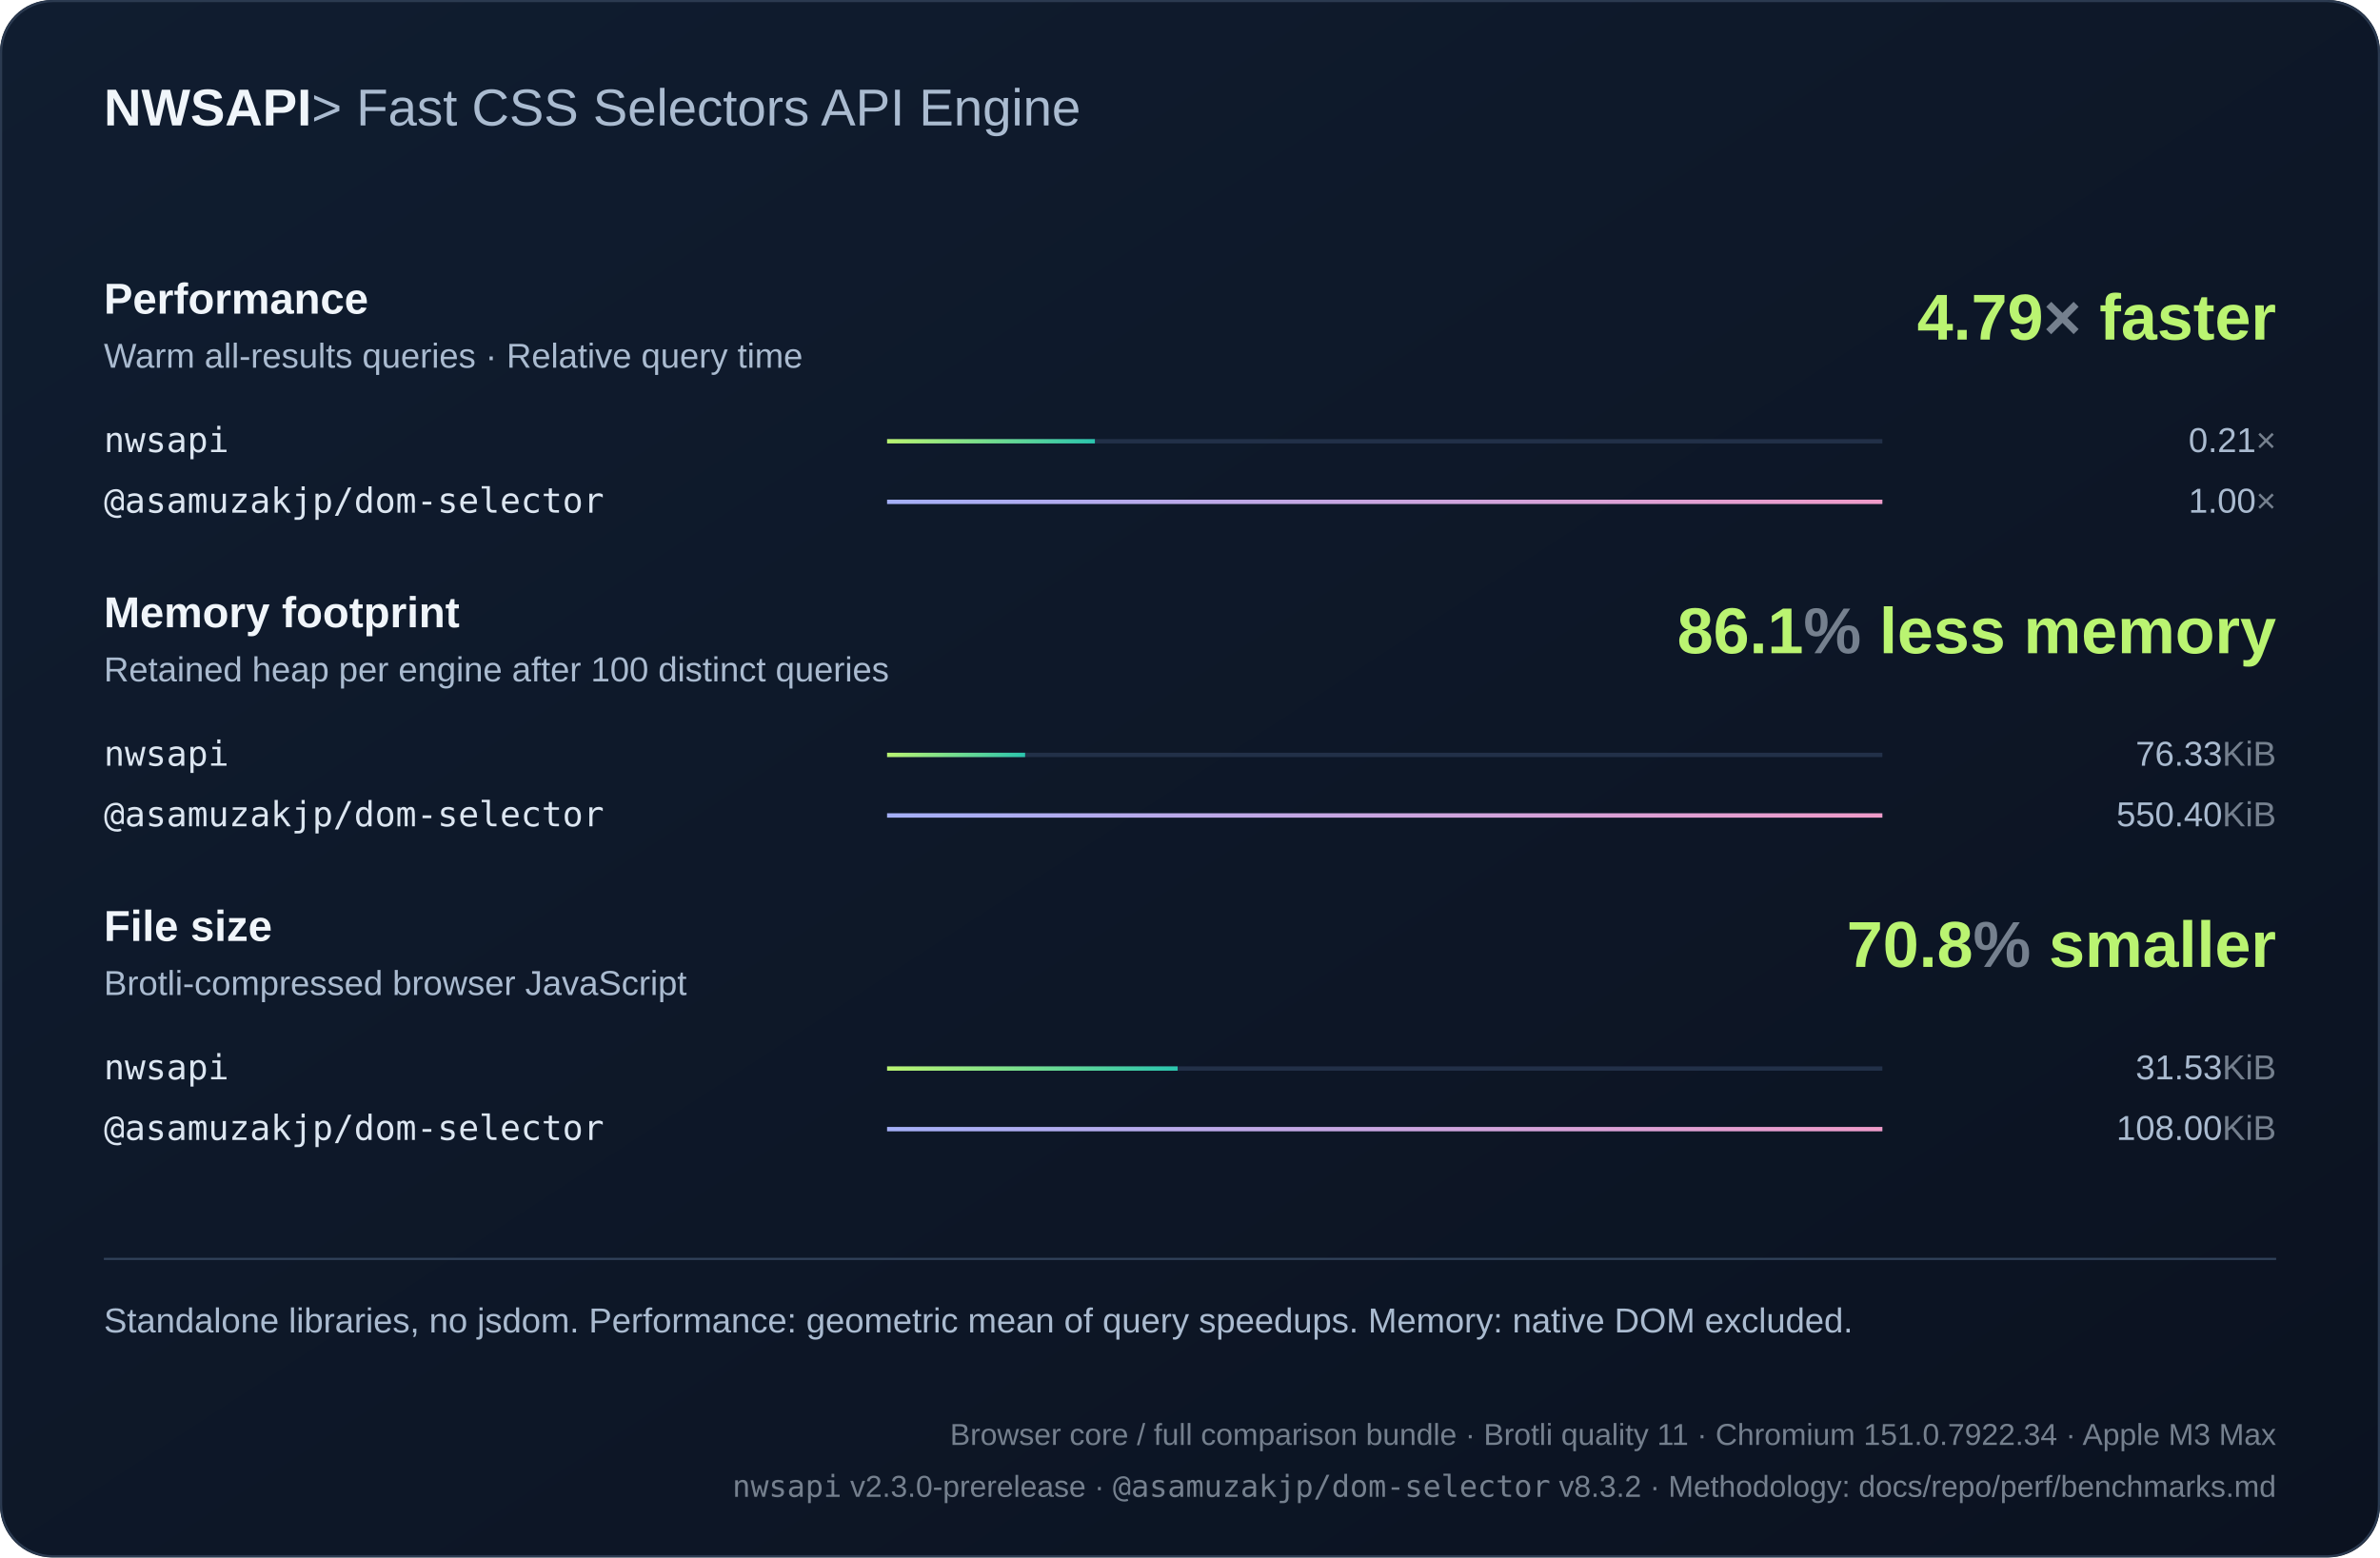
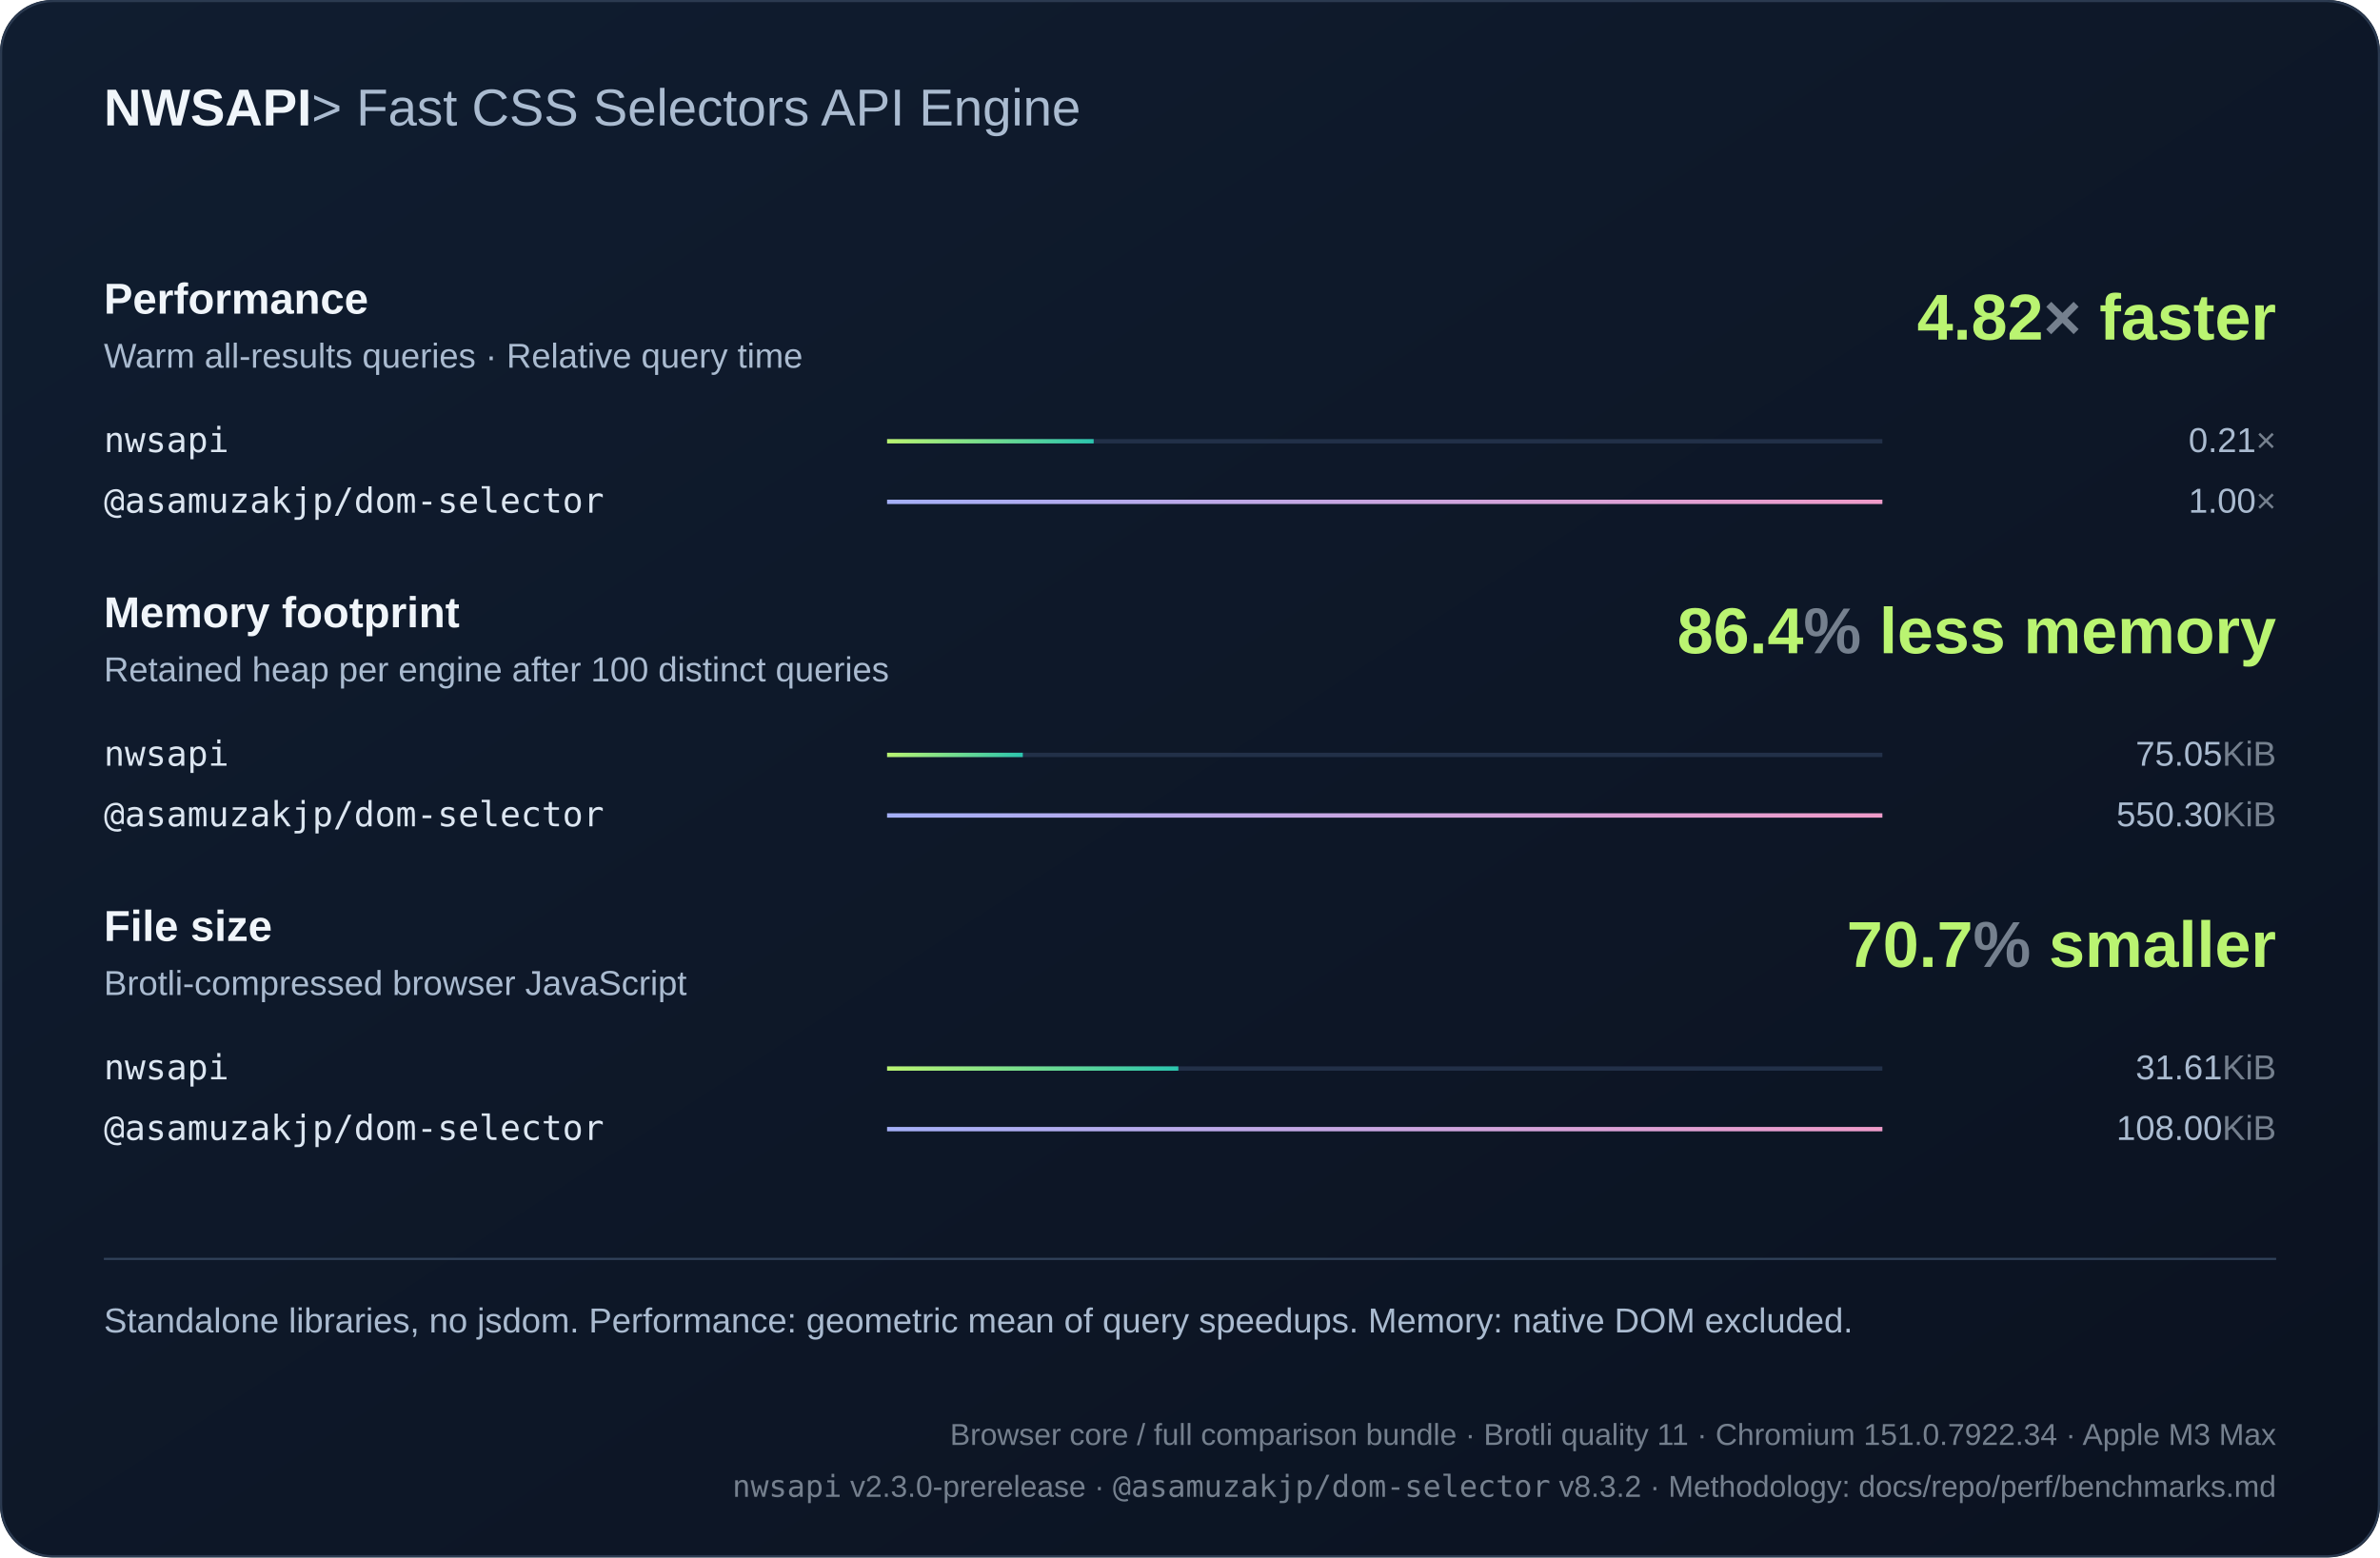
<svg xmlns="http://www.w3.org/2000/svg" width="1100" height="720" viewBox="0 0 1100 720" role="img">
  <defs>
    <linearGradient id="bg" x2="1" y2="1">
      <stop stop-color="#101d30" />
      <stop offset="1" stop-color="#0b1220" />
    </linearGradient>
    <linearGradient id="series0">
      <stop stop-color="#baf471" />
      <stop offset="1" stop-color="#2bc5ae" />
    </linearGradient>
    <linearGradient id="series1">
      <stop stop-color="#a4aff7" />
      <stop offset="1" stop-color="#ef9bc9" />
    </linearGradient>
    <linearGradient id="series2">
      <stop stop-color="#80d7ff" />
      <stop offset="1" stop-color="#739be8" />
    </linearGradient>
  </defs>
  <style>text{font-family:Arial,Helvetica,sans-serif;fill:#f0f5fa}
.muted{fill:#aabbd0;font:16px Arial,Helvetica,sans-serif}
.code{font:18px Consolas,Menlo,monospace;fill:#dce6f1}
.note .code{font:16px Consolas,Menlo,monospace}
.metadata,.metadata .code{fill:#75808e;font-size:14px}
.chart-title{font-size:24px;font-weight:700}
.unit{fill:#75808e}
.package{font-family:Consolas,Menlo,monospace}
.comparison{font-size:14px;font-variant-numeric:tabular-nums}
.tick{fill:#aabbd0;font-size:12px}
.time{fill:#aabbd0;font-size:13px;font-variant-numeric:tabular-nums}
.tagline{fill:#aabbd0;font-weight:400}.metric-title{font-size:20px;font-weight:700}.engine{font-size:16px}.headline{font-size:30px;font-weight:700;fill:#baf471}</style>
  <rect width="1100" height="720" rx="24" fill="url(#bg)" />
  <rect x=".5" y=".5" width="1099" height="719" rx="24" fill="none" stroke="#2b3a50" />
  <text x="48" y="58" class="chart-title">NWSAPI<tspan class="tagline"> &gt; Fast CSS Selectors API Engine</tspan>
  </text>
  <text x="48" y="145" class="metric-title">Performance</text>
  <text x="48" y="170" class="muted">Warm all-results queries · Relative query time</text>
-   <text x="1052" y="157" text-anchor="end" class="headline">4.79<tspan class="unit">×</tspan> faster</text>
+   <text x="1052" y="157" text-anchor="end" class="headline">4.82<tspan class="unit">×</tspan> faster</text>
  <g>
    <text x="48" y="209" class="code engine">nwsapi</text>
    <path d="M410 204h460" stroke="#223048" stroke-width="2" />
-     <rect x="410" y="203" width="96.038" height="2" fill="url(#series0)" />
+     <rect x="410" y="203" width="95.474" height="2" fill="url(#series0)" />
    <text x="1052" y="209" text-anchor="end" class="muted">0.21<tspan class="unit">×</tspan>
    </text>
  </g>
  <g>
    <text x="48" y="237" class="code engine">@asamuzakjp/dom-selector</text>
    <path d="M410 232h460" stroke="#223048" stroke-width="2" />
    <rect x="410" y="231" width="460" height="2" fill="url(#series1)" />
    <text x="1052" y="237" text-anchor="end" class="muted">1.00<tspan class="unit">×</tspan>
    </text>
  </g>
  <text x="48" y="290" class="metric-title">Memory footprint</text>
  <text x="48" y="315" class="muted">Retained heap per engine after 100 distinct queries</text>
-   <text x="1052" y="302" text-anchor="end" class="headline">86.1<tspan class="unit">%</tspan> less memory</text>
+   <text x="1052" y="302" text-anchor="end" class="headline">86.4<tspan class="unit">%</tspan> less memory</text>
  <g>
    <text x="48" y="354" class="code engine">nwsapi</text>
    <path d="M410 349h460" stroke="#223048" stroke-width="2" />
-     <rect x="410" y="348" width="63.793" height="2" fill="url(#series0)" />
-     <text x="1052" y="354" text-anchor="end" class="muted">76.33<tspan class="unit">KiB</tspan>
+     <rect x="410" y="348" width="62.731" height="2" fill="url(#series0)" />
+     <text x="1052" y="354" text-anchor="end" class="muted">75.05<tspan class="unit">KiB</tspan>
    </text>
  </g>
  <g>
    <text x="48" y="382" class="code engine">@asamuzakjp/dom-selector</text>
    <path d="M410 377h460" stroke="#223048" stroke-width="2" />
    <rect x="410" y="376" width="460" height="2" fill="url(#series1)" />
-     <text x="1052" y="382" text-anchor="end" class="muted">550.40<tspan class="unit">KiB</tspan>
+     <text x="1052" y="382" text-anchor="end" class="muted">550.30<tspan class="unit">KiB</tspan>
    </text>
  </g>
  <text x="48" y="435" class="metric-title">File size</text>
  <text x="48" y="460" class="muted">Brotli-compressed browser JavaScript</text>
-   <text x="1052" y="447" text-anchor="end" class="headline">70.8<tspan class="unit">%</tspan> smaller</text>
+   <text x="1052" y="447" text-anchor="end" class="headline">70.7<tspan class="unit">%</tspan> smaller</text>
  <g>
    <text x="48" y="499" class="code engine">nwsapi</text>
    <path d="M410 494h460" stroke="#223048" stroke-width="2" />
-     <rect x="410" y="493" width="134.278" height="2" fill="url(#series0)" />
-     <text x="1052" y="499" text-anchor="end" class="muted">31.53<tspan class="unit">KiB</tspan>
+     <rect x="410" y="493" width="134.615" height="2" fill="url(#series0)" />
+     <text x="1052" y="499" text-anchor="end" class="muted">31.61<tspan class="unit">KiB</tspan>
    </text>
  </g>
  <g>
    <text x="48" y="527" class="code engine">@asamuzakjp/dom-selector</text>
    <path d="M410 522h460" stroke="#223048" stroke-width="2" />
    <rect x="410" y="521" width="460" height="2" fill="url(#series1)" />
    <text x="1052" y="527" text-anchor="end" class="muted">108.00<tspan class="unit">KiB</tspan>
    </text>
  </g>
  <path d="M48 582h1004" stroke="#304159" />
  <text x="48" y="616" class="muted note">Standalone libraries, no jsdom. Performance: geometric mean of query speedups. Memory: native DOM excluded.</text>
  <text x="1052" y="668" text-anchor="end" class="muted note metadata">Browser core / full comparison bundle · Brotli quality 11 · Chromium 151.0.7922.34 · Apple M3 Max</text>
  <text x="1052" y="692" text-anchor="end" class="muted note metadata">
    <tspan class="package">nwsapi</tspan> v2.3.0-prerelease · <tspan class="package">@asamuzakjp/dom-selector</tspan> v8.3.2 · Methodology: docs/repo/perf/benchmarks.md</text>
</svg>
